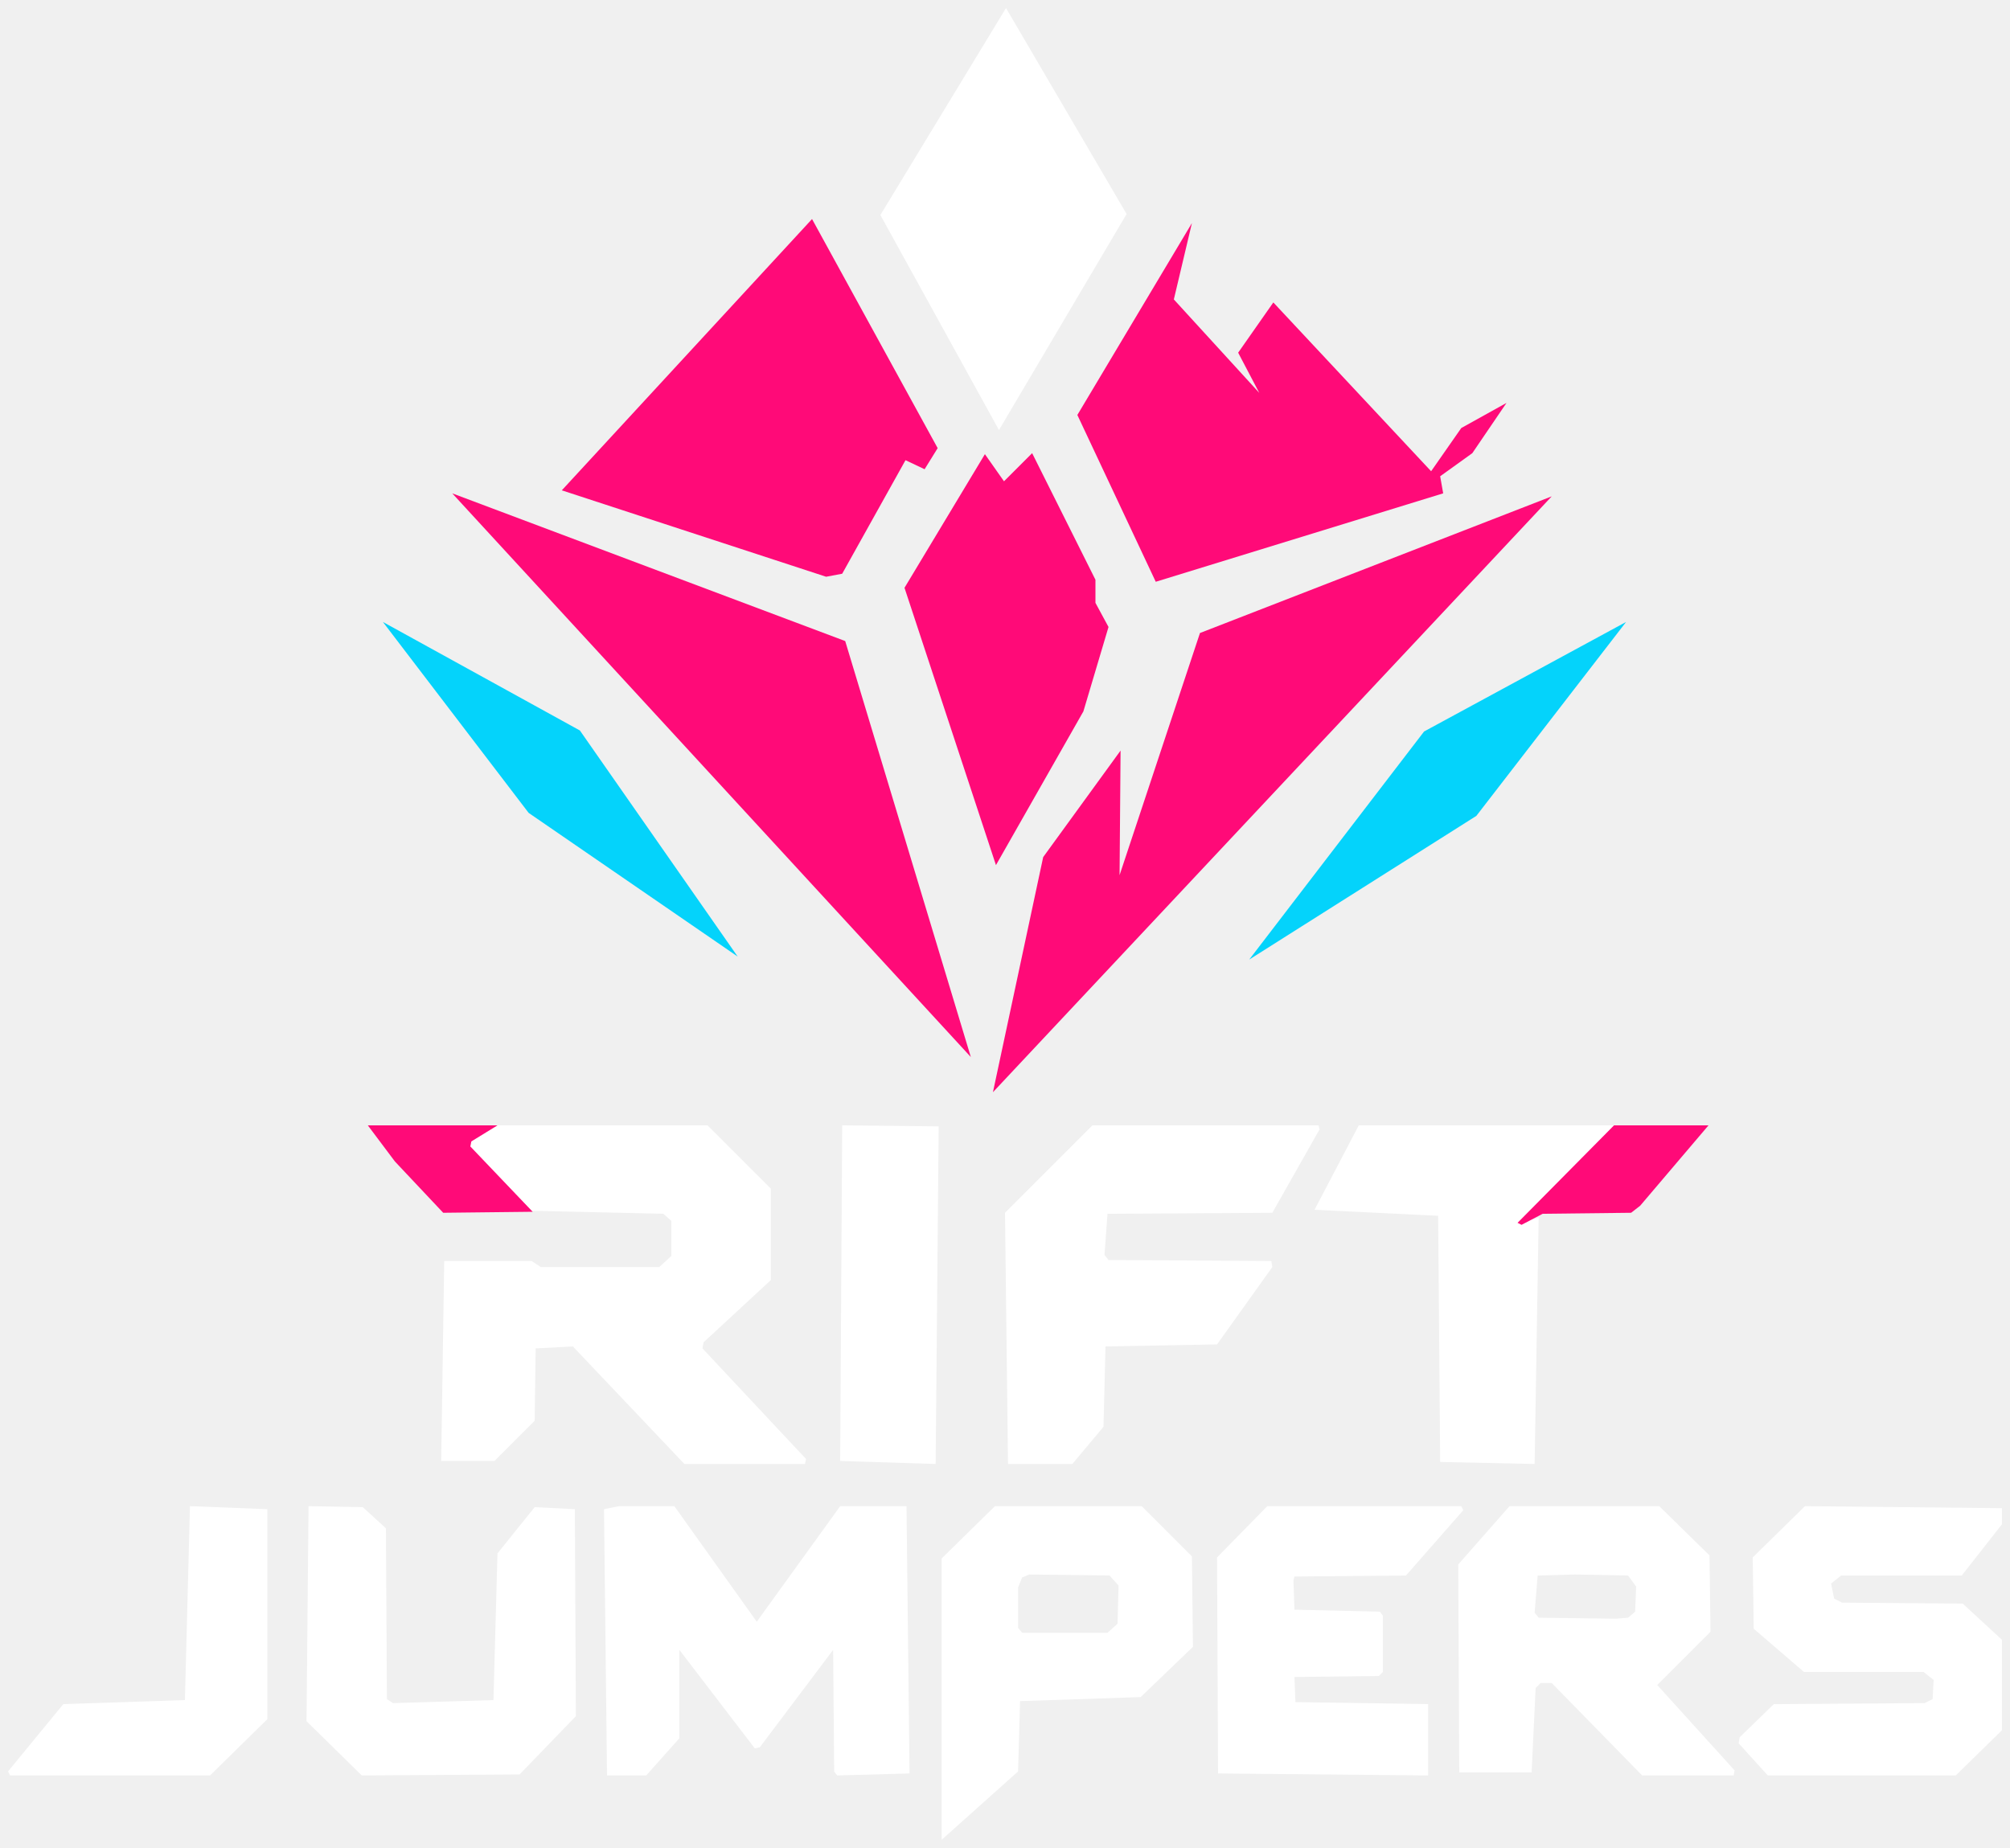
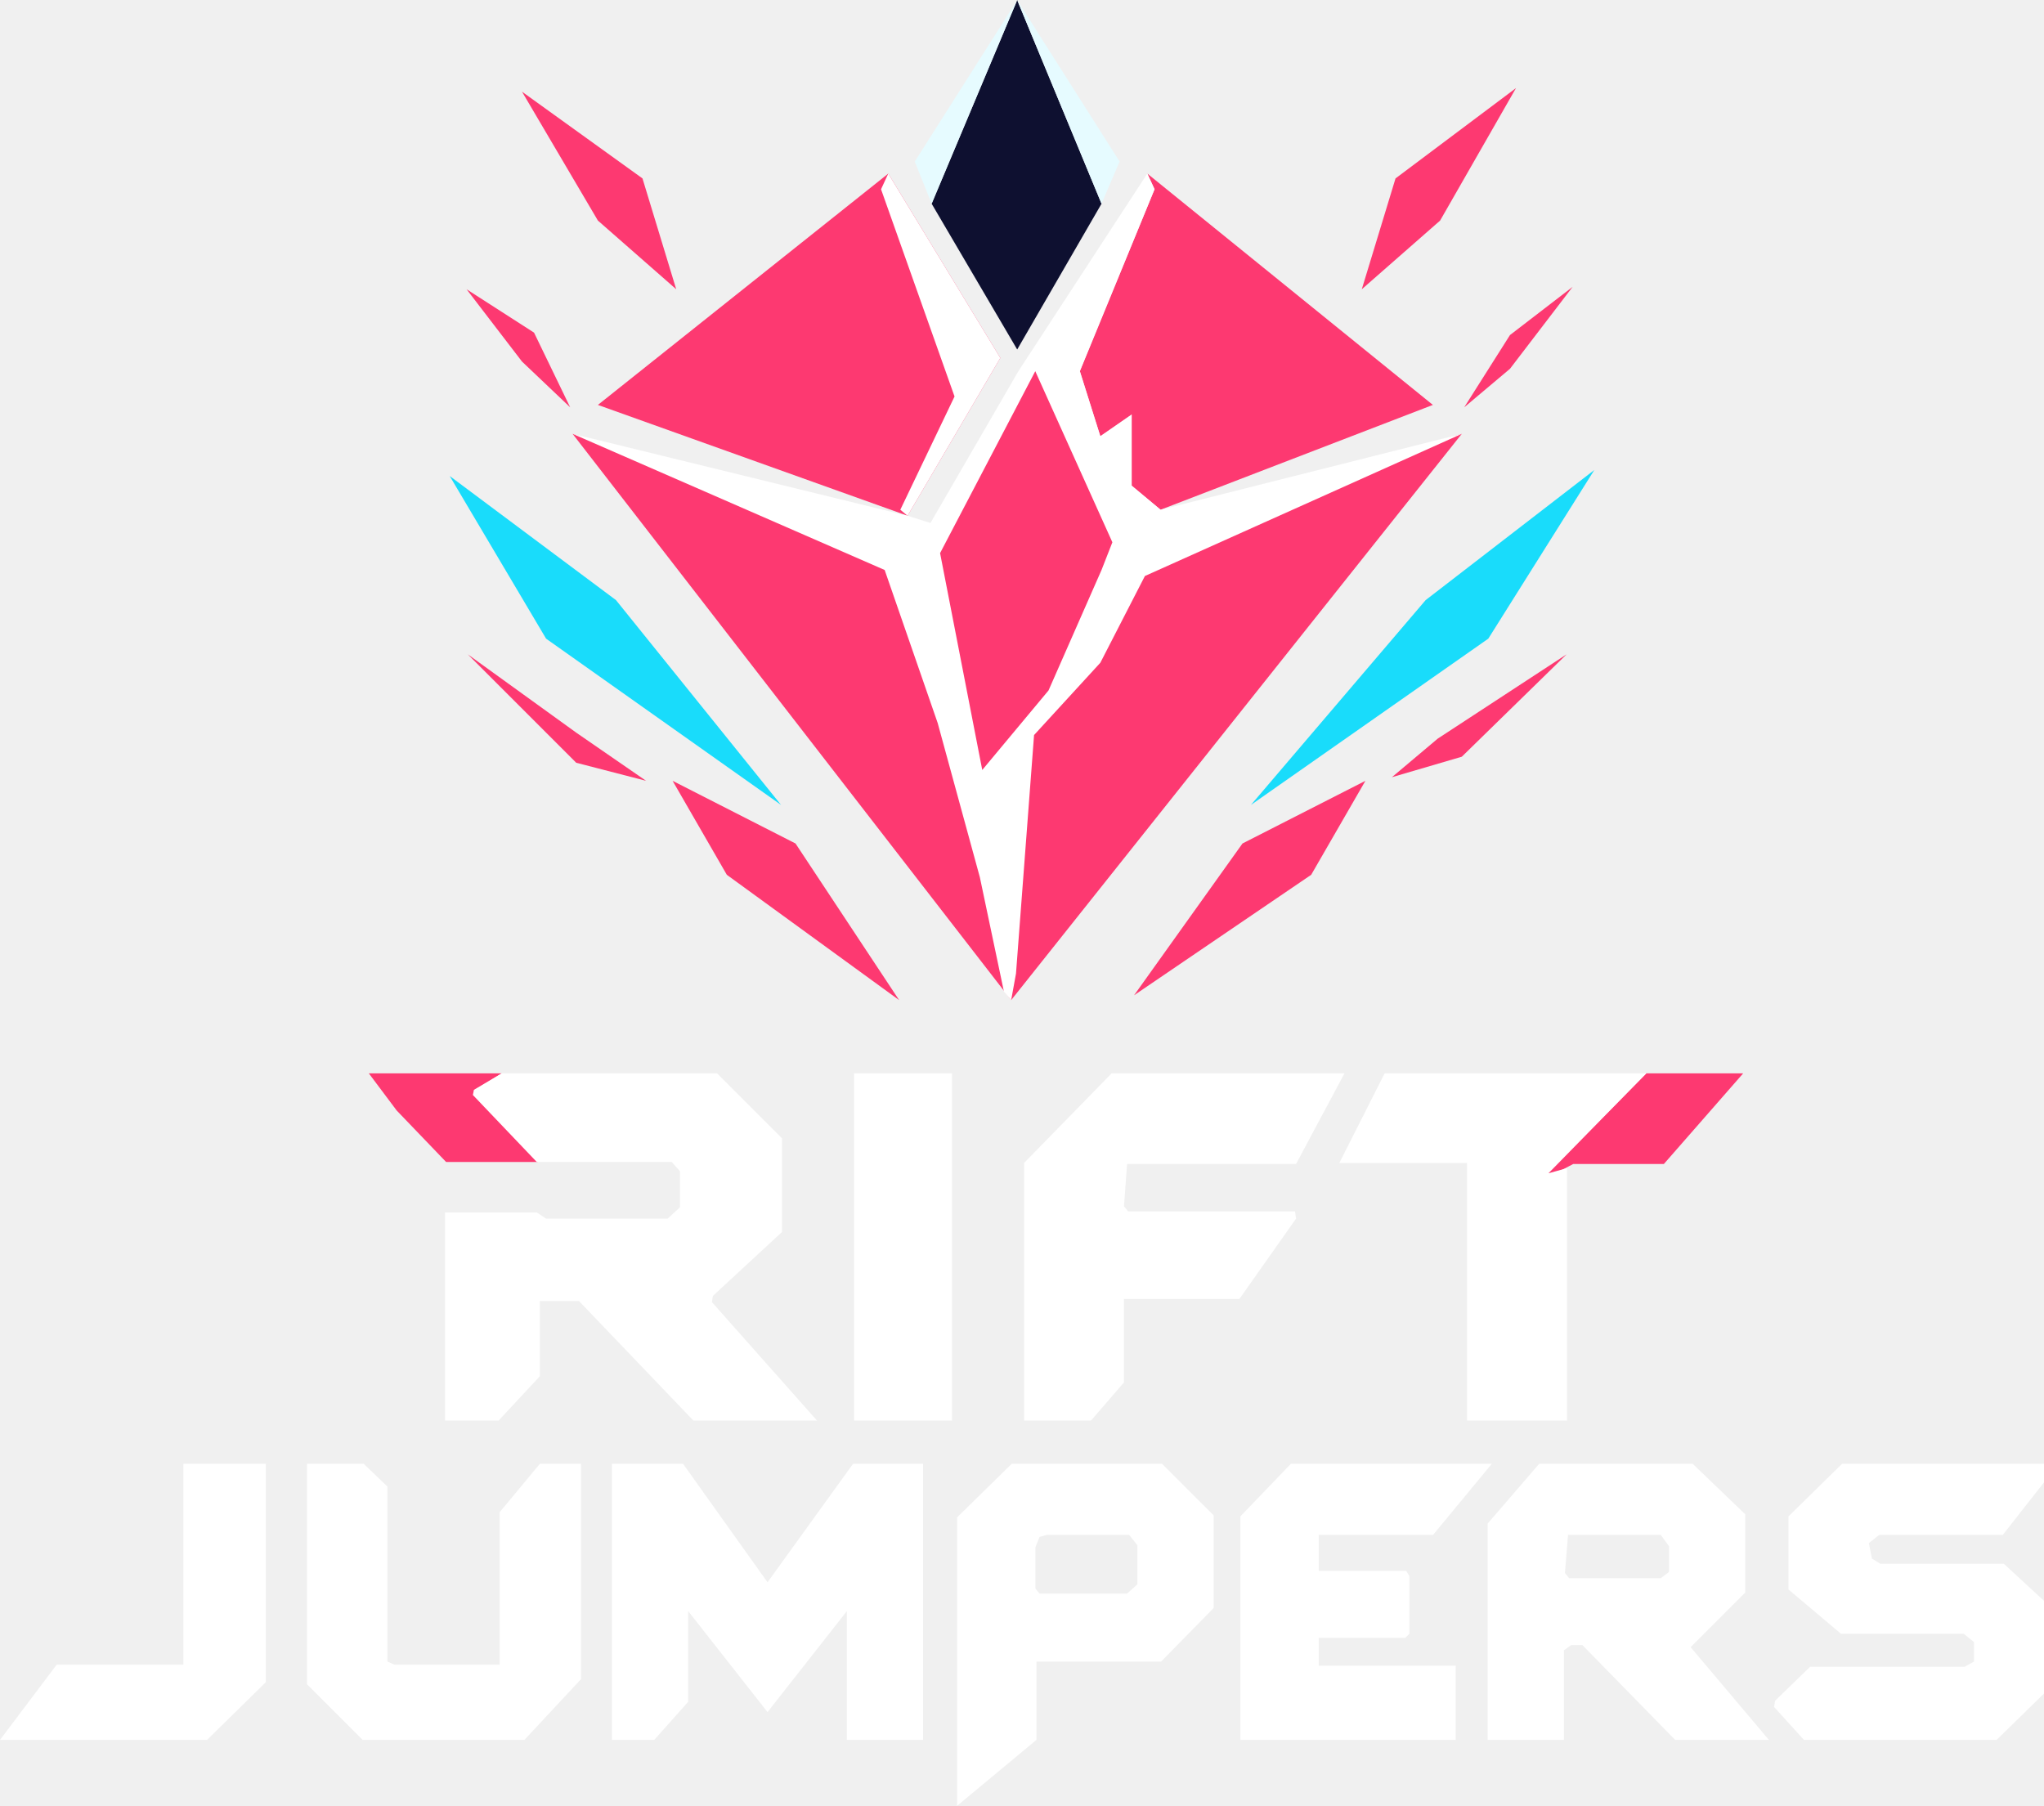
- <svg xmlns="http://www.w3.org/2000/svg" viewBox="0 0 2000 1839" width="2000" height="1839">
-   <g transform="translate(326.0,0)">
-     <path d="M0,0 L-556,593 L-506,359 L-429,253 L-430,377 L-350,136 Z" transform="translate(1218,494)" fill="#FF0A78" />
-     <path d="M0,0 L391,147 L516,561 Z" transform="translate(124,491)" fill="#FF0A78" />
-     <path d="M0,0 L125,228 L112,249 L93,240 L30,353 L14,356 L-249,270 Z" transform="translate(482,218)" fill="#FF0A78" />
-     <path d="M0,0 L-18,76 L67,169 L46,129 L81,79 L238,247 L268,204 L313,179 L279,229 L247,252 L250,269 L-36,357 L-114,191 Z" transform="translate(860,222)" fill="#FF0A78" />
-     <path d="M0,0 L120,205 L-7,420 L-125,206 Z" transform="translate(675,8)" fill="#FFFFFF" />
-     <path d="M0,0 L63,126 L63,149 L76,173 L51,257 L-36,410 L-127,134 L-47,1 L-28,28 Z" transform="translate(701,451)" fill="#FF0A78" />
-     <path d="M0,0 L-149,193 L-375,336 L-201,109 Z" transform="translate(1292,619)" fill="#04D3FB" />
-     <path d="M0,0 L196,108 L353,333 L145,190 Z" transform="translate(55,619)" fill="#04D3FB" />
+ <svg xmlns="http://www.w3.org/2000/svg" viewBox="0 0 1984.0 1752.8" width="1984" height="1753">
+   <g transform="translate(436.5 0) scale(1.1695)">
+     <path fill="#0E1030" d="M471,0 L400,169 L471,290 L541,169 Z" />
+     <path fill="#E6FBFF" d="M471,0 L386,134 L400,169 Z" />
+     <path fill="#E6FBFF" d="M471,0 L556,134 L541,169 Z" />
+     <path fill="#FD3971" d="M60,76 L160,148 L188,240 L123,183 Z" />
+     <path fill="#FD3971" d="M14,240 L70,276 L100,338 L60,300 Z" />
+     <path fill="#FD3971" d="M15,543 L105,608 L163,648 L105,633 Z" />
+     <path fill="#FD3971" d="M185,648 L287,700 L373,830 L230,726 Z" />
+     <path fill="#FD3971" d="M885,73 L785,148 L757,240 L822,183 Z" />
+     <path fill="#FD3971" d="M932,238 L880,278 L842,338 L880,306 Z" />
+     <path fill="#FD3971" d="M927,543 L820,613 L782,645 L840,628 Z" />
+     <path fill="#FD3971" d="M760,648 L658,700 L568,826 L715,726 Z" />
+     <path fill="#19DCFB" d="M0,395 L138,498 L275,668 L80,530 Z" />
+     <path fill="#19DCFB" d="M950,390 L810,498 L665,668 L862,530 Z" />
+     <path fill="#FD3971" d="M364,144 L123,336 L380,428 L457,297 Z" />
+     <path fill="#FD3971" d="M579,144 L816,336 L590,423 L566,403 L566,344 L540,362 L523,308 L585,157 Z" />
+     <path fill="#FD3971" d="M102,360 L466,468 L840,360 L466,830 Z" />
+     <path fill="#FFFFFF" d="M364,144 L457,297 L380,428 L374,423 L419,329 L358,157 Z" />
+     <path fill="#FFFFFF" d="M579,144 L585,157 L523,308 L540,362 L566,344 L566,403 L590,423 L840,360 L577,478 L540,550 L485,610 L470,808 L466,830 L460,823 L440,728 L405,600 L361,473 L102,360 L380,428 L399,434 L472,308 Z" />
+     <path fill="#FD3971" d="M486,308 L550,450 L541,473 L497,573 L442,639 L407,459 Z" />
  </g>
-   <g transform="translate(0.0,1120)">
-     <path d="M0,0 L209,0 L272,63 L272,154 L205,216 L204,222 L307,332 L306,337 L186,337 L75,220 L38,222 L37,294 L-3,334 L-56,334 L-53,135 L34,135 L43,141 L161,141 L173,130 L173,95 L165,88 L34,85 L-28,21 L-27,16 Z" transform="translate(495,0)" fill="#FFFFFF" />
-     <path d="M0,0 L55,0 L137,115 L220,0 L286,0 L289,266 L217,268 L214,264 L213,143 L140,240 L135,241 L60,143 L60,231 L27,268 L-12,268 L-15,3 Z" transform="translate(616,379)" fill="#FFFFFF" />
-     <path d="M0,0 L225,0 L226,4 L179,87 L15,88 L12,129 L16,134 L178,135 L179,141 L124,218 L13,220 L11,300 L-20,337 L-84,337 L-87,87 Z" transform="translate(1087,0)" fill="#FFFFFF" />
-     <path d="M0,0 L149,0 L199,49 L200,125 L147,178 L224,263 L223,268 L132,268 L42,176 L31,176 L26,181 L22,265 L-50,265 L-51,58 Z M65,68 L28,69 L25,106 L29,111 L106,112 L118,111 L125,105 L126,80 L118,69 Z" transform="translate(1502,379)" fill="#FFFFFF" />
-     <path d="M0,0 L196,2 L196,18 L156,69 L36,69 L26,77 L29,92 L37,96 L157,97 L196,133 L196,223 L150,268 L-37,268 L-66,236 L-65,230 L-31,197 L119,196 L127,192 L128,173 L118,165 L-1,165 L-51,122 L-52,51 Z" transform="translate(1796,379)" fill="#FFFFFF" />
-     <path d="M0,0 L146,0 L196,50 L197,140 L145,190 L25,194 L23,264 L-53,332 L-53,52 Z M34,68 L27,71 L23,81 L23,121 L27,126 L112,126 L122,117 L123,79 L114,69 Z" transform="translate(990,379)" fill="#FFFFFF" />
-     <path d="M0,0 L54,1 L77,22 L78,192 L84,196 L184,193 L188,47 L225,1 L265,3 L266,209 L210,267 L53,268 L-2,214 Z" transform="translate(307,379)" fill="#FFFFFF" />
-     <path d="M0,0 L254,0 L159,97 L179,92 L175,337 L81,335 L79,90 L-44,84 Z" transform="translate(1352,0)" fill="#FFFFFF" />
-     <path d="M0,0 L193,0 L195,4 L138,69 L27,70 L26,74 L27,103 L112,105 L115,109 L115,165 L111,169 L27,170 L28,195 L160,197 L160,268 L-49,266 L-50,51 Z" transform="translate(1261,379)" fill="#FFFFFF" />
-     <path d="M0,0 L96,1 L93,337 L-2,334 Z" transform="translate(838,0)" fill="#FFFFFF" />
-     <path d="M0,0 L77,3 L77,212 L20,268 L-179,268 L-181,264 L-126,197 L-5,193 Z" transform="translate(189,379)" fill="#FFFFFF" />
-     <path d="M0,0 L94,0 L26,80 L17,87 L-71,88 L-92,99 L-96,97 Z" transform="translate(1606,0)" fill="#FF0A78" />
-     <path d="M0,0 L129,0 L103,16 L102,21 L164,86 L75,87 L27,36 Z" transform="translate(366,0)" fill="#FF0A78" />
+   <g transform="translate(0 1041.8)">
+     <path fill="#FD3971" d="M1598,0 L1692,0 L1615,88 L1527,88 L1506,99 L1502,97 Z M358,0 L487,0 L461,16 L460,21 L522,86 L433,86 L385,36 Z" />
+     <path fill="#FFFFFF" fill-rule="evenodd" d="M487,0 L696,0 L759,63 L759,154 L692,216 L691,222 L793,337 L673,337 L562,221 L524,221 L524,294 L484,337 L432,337 L432,135 L521,135 L530,141 L648,141 L660,130 L660,95 L652,86 L521,86 L459,21 L460,16 Z M663,379 L745,494 L828,379 L896,379 L896,647 L822,647 L822,522 L745,620 L668,522 L668,610 L635,647 L594,647 L594,379 Z M1079,0 L1305,0 L1258,88 L1094,88 L1091,129 L1095,134 L1257,134 L1258,141 L1203,219 L1091,219 L1091,300 L1059,337 L994,337 L994,87 Z M1494,379 L1643,379 L1694,428 L1694,504 L1641,557 L1717,647 L1626,647 L1536,555 L1525,555 L1518,560 L1518,647 L1444,647 L1444,437 Z M1522,448 L1519,485 L1523,490 L1612,490 L1620,484 L1620,459 L1612,448 Z M1788,379 L1984,379 L1984,397 L1944,448 L1824,448 L1814,456 L1817,471 L1825,476 L1945,476 L1984,512 L1984,602 L1938,647 L1751,647 L1722,615 L1723,609 L1757,576 L1907,576 L1916,571 L1916,552 L1906,544 L1787,544 L1736,501 L1736,430 Z M982,379 L1128,379 L1178,429 L1178,519 L1127,571 L1006,571 L1006,647 L929,711 L929,431 Z M1016,448 L1009,450 L1005,460 L1005,500 L1009,505 L1094,505 L1104,496 L1104,458 L1096,448 Z M298,379 L353,379 L376,401 L376,571 L383,574 L485,574 L485,426 L524,379 L564,379 L564,588 L509,647 L352,647 L298,593 Z M1344,0 L1598,0 L1503,97 L1521,92 L1521,337 L1424,337 L1424,87 L1300,87 Z M1253,379 L1448,379 L1391,448 L1280,448 L1280,483 L1365,483 L1368,488 L1368,544 L1364,548 L1280,548 L1280,575 L1413,575 L1413,647 L1204,647 L1204,430 Z M829,0 L924,0 L924,337 L829,337 Z M178,379 L258,379 L258,591 L201,647 L0,647 L55,574 L178,574 Z" />
  </g>
</svg>
